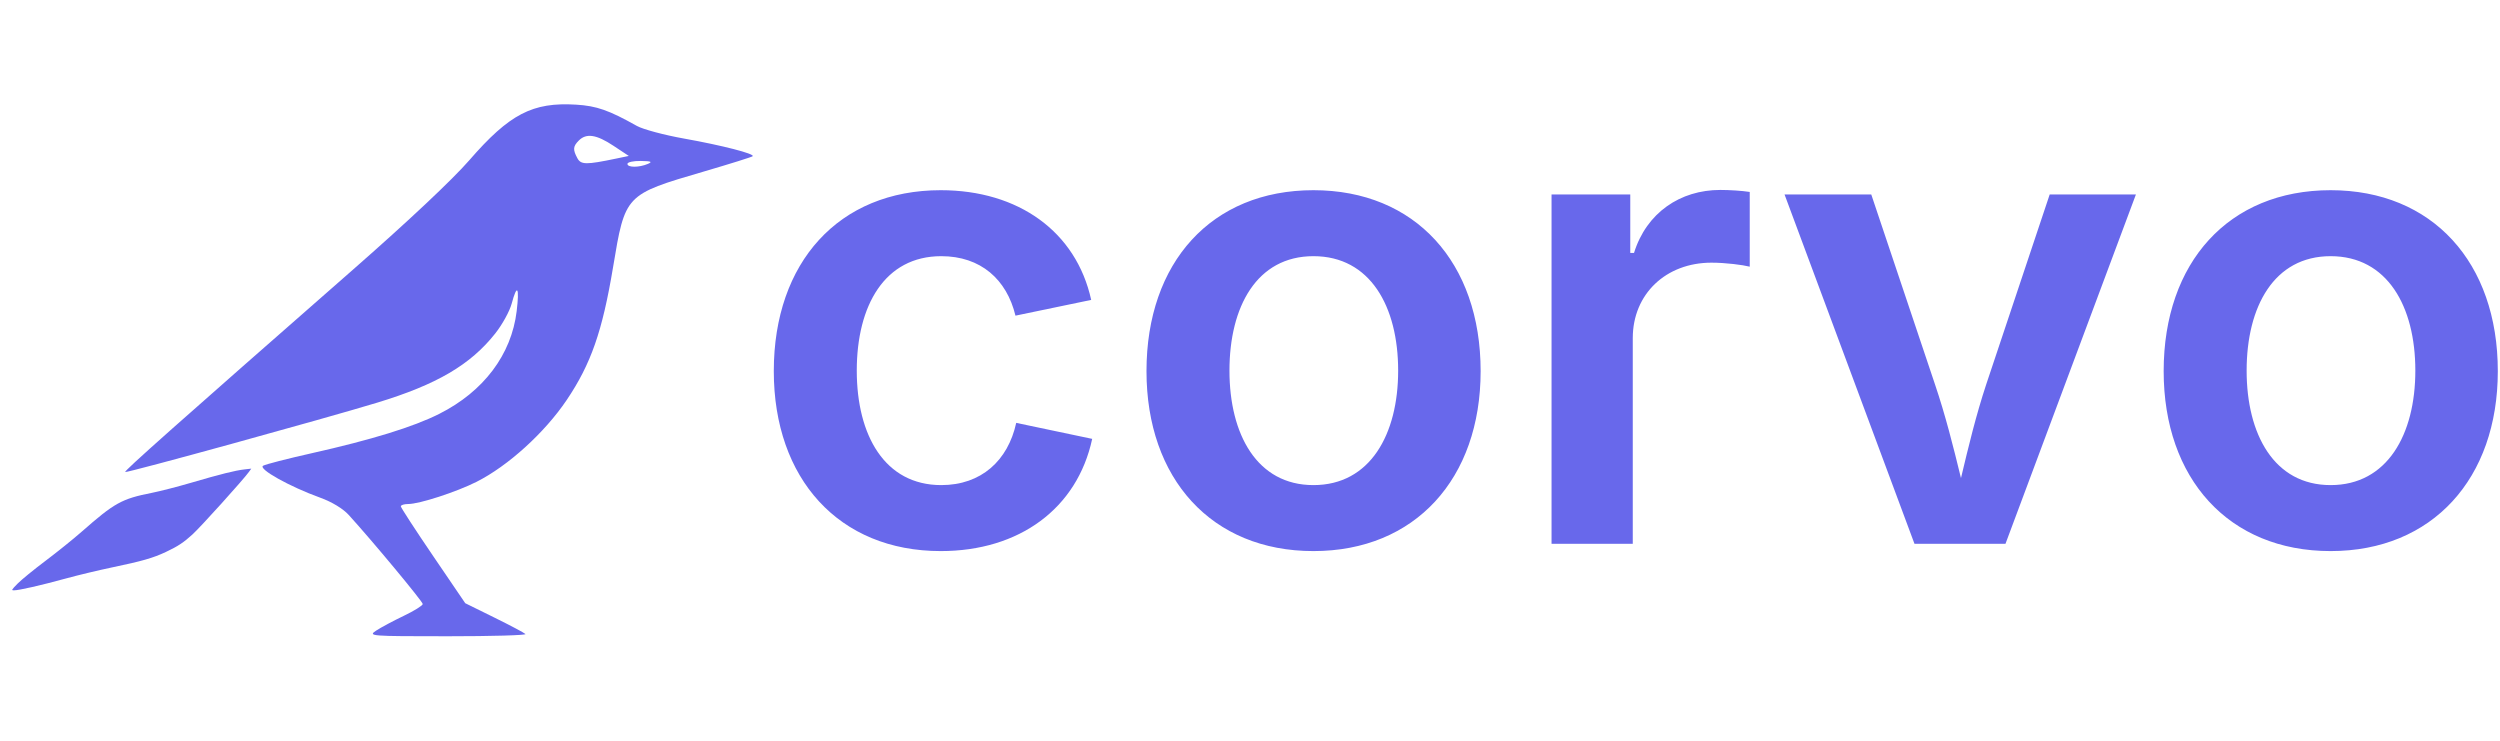
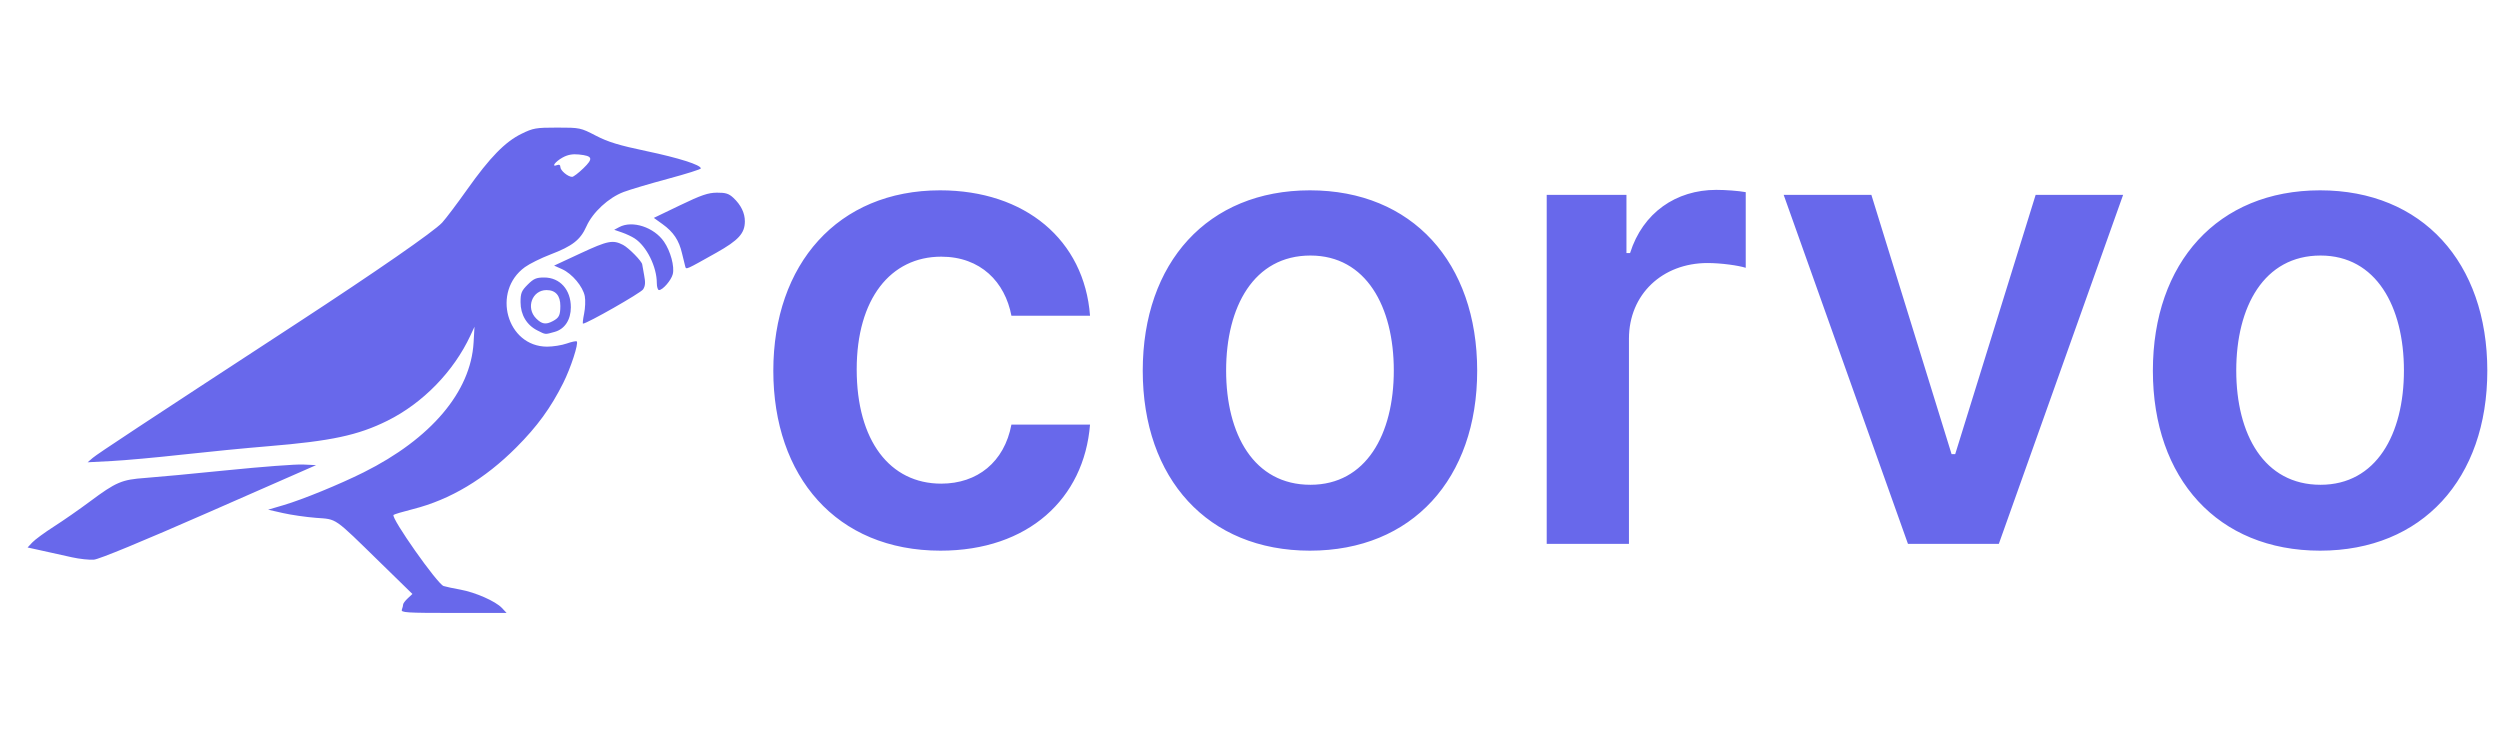
<svg xmlns="http://www.w3.org/2000/svg" width="816.598" height="241.89" viewBox="0 0 216.058 64" version="1.1" id="svg5">
  <defs id="defs2">
    <rect x="256.262" y="65.669" width="382.835" height="138.367" id="rect17111" />
  </defs>
  <g id="layer1" transform="translate(-1.9570312e-5,-2.3681641e-5)">
-     <g id="g963" transform="translate(1.058333)">
-       <g id="g5452" transform="matrix(0.4000022,0,0,0.4000022,-134.7178,149.2096)">
-         <path style="fill:#6868eb;fill-opacity:1;stroke:none;stroke-width:5.143;stroke-opacity:1" d="m 415.43,-236.784 c 1.021,-0.673 3.7,-2.105 5.954,-3.182 2.253,-1.077 4.097,-2.227 4.097,-2.555 0,-0.538 -10.903,-13.66 -15.99,-19.244 -1.237,-1.358 -3.649,-2.821 -6.124,-3.715 -6.677,-2.412 -13.549,-6.26 -12.364,-6.923 0.557,-0.312 5.235,-1.516 10.395,-2.675 13.099,-2.944 22.053,-5.705 27.663,-8.53 9.58,-4.825 15.59,-12.803 16.717,-22.193 0.627,-5.224 0.098,-6.023 -1.077,-1.628 -0.436,1.63 -2.029,4.528 -3.539,6.439 -5.365,6.788 -12.639,11.051 -25.548,14.975 -11.446,3.479 -54.168,15.237 -54.426,14.978 -0.239,-0.239 10.856,-10.095 49.186,-43.695 11.928,-10.456 21.541,-19.496 25.152,-23.65 8.709,-10.022 13.678,-12.608 23.112,-12.028 4.421,0.272 7.065,1.199 13.111,4.595 1.31,0.736 5.903,1.967 10.206,2.735 8.221,1.468 15.326,3.297 14.811,3.813 -0.168,0.168 -4.923,1.657 -10.567,3.31 -17.044,4.991 -16.974,4.917 -19.598,20.676 -2.305,13.844 -4.772,20.907 -10.027,28.701 -4.758,7.057 -12.653,14.223 -19.444,17.648 -4.372,2.205 -12.373,4.806 -14.782,4.806 -0.896,0 -1.616,0.23 -1.599,0.51 0.017,0.281 3.155,5.103 6.974,10.716 l 6.944,10.206 6.26,3.085 c 3.443,1.697 6.479,3.304 6.747,3.572 0.268,0.268 -7.295,0.485 -16.806,0.483 -16.885,-0.004 -17.25,-0.033 -15.437,-1.229 z m 58.7,-100.829 c 1.054,-0.453 0.709,-0.596 -1.531,-0.633 -1.59,-0.026 -2.892,0.258 -2.892,0.633 0,0.815 2.525,0.815 4.423,0 z m -6.826,-1.153 2.7,-0.564 -3.327,-2.203 c -3.666,-2.428 -5.843,-2.759 -7.467,-1.134 -1.264,1.264 -1.323,1.948 -0.33,3.804 0.778,1.453 1.871,1.466 8.424,0.097 z" id="path5132" />
-         <path style="fill:#6868eb;fill-opacity:1;stroke:none;stroke-width:1.818;stroke-opacity:1" d="m 337.966,-246.943 c 0.79,-0.806 3.493,-3.013 6.007,-4.904 2.514,-1.891 6.032,-4.723 7.818,-6.294 7.114,-6.255 8.649,-7.105 15.158,-8.395 1.778,-0.352 5.617,-1.341 8.531,-2.196 6.248,-1.835 9.497,-2.646 11.5,-2.873 l 1.46,-0.165 -0.503,0.697 c -1.253,1.737 -10.401,11.872 -12.199,13.515 -1.907,1.743 -3.161,2.57 -5.742,3.786 -2.788,1.314 -5.147,1.991 -11.685,3.352 -2.871,0.598 -7.434,1.696 -10.14,2.439 -5.225,1.436 -9.909,2.503 -10.988,2.503 -0.625,0 -0.591,-0.064 0.783,-1.466 z" id="path5171" />
-       </g>
-       <text xml:space="preserve" transform="matrix(1.382332,0,0,1.382332,-290.8208,-94.94836)" id="text17109" style="font-style:normal;font-variant:normal;font-weight:600;font-stretch:normal;font-size:40px;line-height:1.25;font-family:Inter;-inkscape-font-specification:'Inter, Semi-Bold';font-variant-ligatures:normal;font-variant-caps:normal;font-variant-numeric:normal;font-variant-east-asian:normal;white-space:pre;shape-inside:url(#rect17111);fill:#6868eb;fill-opacity:1;stroke:none">
-         <tspan x="256.262" y="102.689" id="tspan1592">corvo</tspan>
-       </text>
+     <g aria-label="corvo" transform="matrix(1.382332,0,0,1.382332,-289.7625,-94.94836)" id="text17109" style="font-weight:600;font-size:40px;line-height:1.25;font-family:Inter;-inkscape-font-specification:'Inter, Semi-Bold';white-space:pre;shape-inside:url(#rect17111);fill:#6868eb" />
+     <g id="g6952" transform="matrix(0.3424091,0,0,0.3424091,89.01624,23.8011)">
+       <path id="path6747" style="fill:#6868eb;fill-opacity:1;stroke:#f2f2f2;stroke-width:15.118;stroke-opacity:0" transform="matrix(0.2645833,0,0,0.2645833,1.9570312e-5,2.3681641e-5)" d="M -469.96,52.497 C -480.133,47.386 -486,37.513 -486,25.504 c 0,-8.597 0.898,-10.802 6.8,-16.704 5.703,-5.703 8.241,-6.8 15.73,-6.8 15.05,0 25.477,11.631 25.462,28.401 -0.01,11.938 -5.829,20.811 -15.388,23.465 -9.55,2.652 -8.366,2.75 -16.564,-1.369 z m 14.592,-8.796 c 6.115,-3.219 7.303,-5.573 7.338,-14.543 C -447.992,19.235 -452.551,14 -461.232,14 c -13.753,0 -19.942,17.008 -9.859,27.091 5.431,5.431 9.18,6.053 15.722,2.61 z M -328.852,-8.414 C -329.288,-9.836 -330.681,-15.5 -331.947,-21 c -2.876,-12.485 -8.17,-20.405 -18.698,-27.973 l -8.199,-5.893 24.922,-11.99 c 20.344,-9.788 26.821,-12.004 35.261,-12.067 8.332,-0.062 11.378,0.894 15.69,4.923 7.201,6.728 10.973,14.435 10.964,22.401 -0.013,11.452 -6.024,18.069 -27.252,29.997 -29.282,16.453 -28.675,16.183 -29.592,13.189 z M -356,7.318 c 0,-15.556 -9.703,-35.1 -21.151,-42.601 -2.687,-1.76 -8.174,-4.331 -12.194,-5.713 l -7.309,-2.513 4.818,-2.579 c 12.469,-6.673 33.156,0.08 42.704,13.941 6.209,9.014 10.179,23.702 8.363,30.938 C -342.232,4.62 -350.336,14 -353.909,14 -355.059,14 -356,10.993 -356,7.318 Z m -69.349,29.121 c 1.077,-5.258 1.368,-12.707 0.647,-16.552 -1.721,-9.175 -12.085,-21.539 -21.642,-25.818 l -7.626,-3.414 25.243,-11.742 c 25.966,-12.078 30.812,-13.039 40.496,-8.031 5.445,2.816 18.139,15.768 18.317,18.689 0.048,0.787 0.883,5.48 1.856,10.43 1.327,6.749 1.07,10.084 -1.025,13.334 C -371.275,16.738 -422.623,46 -426.402,46 c -0.498,0 -0.024,-4.302 1.054,-9.561 z M -914,268.893 c -7.15,-1.6 -19.585,-4.359 -27.632,-6.131 l -14.632,-3.222 4.554,-4.848 c 2.505,-2.666 11.789,-9.478 20.632,-15.136 8.843,-5.659 24.178,-16.323 34.078,-23.699 25.171,-18.753 30.578,-21.064 53,-22.644 10.45,-0.737 45.762,-4.054 78.471,-7.372 32.709,-3.318 65.104,-5.764 71.989,-5.436 L -681.021,181 -783.011,225.768 c -64.009,28.097 -104.969,45.004 -109.989,45.401 -4.4,0.348 -13.85,-0.676 -21,-2.276 z m 314.786,49.943 c 0.668,-1.74 1.214,-3.955 1.214,-4.922 0,-0.967 1.994,-3.616 4.431,-5.886 l 4.431,-4.128 -30.931,-30.203 c -44.705,-43.652 -40.682,-40.858 -61.061,-42.424 -9.539,-0.733 -23.717,-2.783 -31.508,-4.555 l -14.165,-3.222 14.902,-4.392 c 17.931,-5.285 53.347,-19.786 76.225,-31.209 C -571.387,155.796 -533.453,110.991 -530.783,64 l 0.852,-15 -3.912,8.404 c -15.953,34.273 -45.362,64.455 -79.157,81.235 -27.991,13.899 -53.713,19.393 -114,24.349 -20.9,1.718 -57.8,5.322 -82,8.009 -24.2,2.686 -54.35,5.423 -67,6.08 l -23,1.196 5,-4.268 c 4.637,-3.958 46.839,-31.776 195,-128.538 75.232,-49.133 130.416,-87.381 138.191,-95.78 3.405,-3.679 14.168,-17.938 23.919,-31.688 21.742,-30.661 36.175,-45.438 51.89,-53.128 11.062,-5.413 13.72,-5.872 34,-5.872 21.623,0 22.255,0.132 36.862,7.707 11.641,6.037 22.043,9.216 48,14.671 31.071,6.529 52.138,13.226 52.138,16.575 0,0.803 -14,5.224 -31.112,9.824 -17.111,4.6 -36.191,10.264 -42.399,12.587 -14.489,5.421 -29.661,19.433 -35.683,32.955 -5.69,12.776 -13.293,18.708 -34.231,26.703 -8.981,3.429 -19.96,8.866 -24.398,12.081 -31.933,23.132 -17.321,75.743 21.071,75.866 5.637,0.018 14.102,-1.327 18.812,-2.988 4.71,-1.662 9.021,-2.564 9.581,-2.004 1.904,1.904 -5.717,25.276 -12.936,39.674 -11.937,23.808 -24.713,41.356 -44.705,61.404 -30.065,30.149 -63.147,49.928 -98.427,58.846 -9.671,2.445 -18.096,4.957 -18.723,5.584 -2.703,2.703 41.905,66.068 47.766,67.85 2.411,0.733 9.571,2.263 15.911,3.4 14.304,2.565 33.677,11.098 39.662,17.469 L -499.303,322 h -50.563 c -45.285,0 -50.436,-0.33 -49.349,-3.164 z m 173.177,-421.032 c 9.681,-9.395 8.899,-11.79 -4.289,-13.152 -6.108,-0.63 -10.713,0.229 -15.567,2.906 -7.06,3.894 -11.134,9.477 -5.274,7.229 2.05,-0.787 3.167,-0.122 3.167,1.885 0,3.27 7.276,9.327 11.204,9.327 1.273,0 6.114,-3.688 10.759,-8.196 z M 1230.672,262.589 c 97.531,0 159.518,-68.705 159.518,-171.655 0,-103.167 -61.987,-172.089 -159.518,-172.089 -97.531,0 -159.518,68.922 -159.518,172.089 0,102.95 61.987,171.655 159.518,171.655 z m 0.433,-62.854 c -53.967,0 -80.409,-48.115 -80.409,-109.018 0,-60.903 26.442,-109.669 80.409,-109.669 53.1,0 79.542,48.766 79.542,109.669 0,60.903 -26.442,109.018 -79.542,109.018 z M 1042.763,-76.82 H 959.319 L 882.595,170.476 h -3.468 L 802.619,-76.82 H 718.959 L 837.514,256.087 H 924.208 Z M 492.904,256.087 h 78.458 V 60.374 c 0,-42.264 31.86,-72.173 74.991,-72.173 13.221,0 29.693,2.384 36.412,4.551 V -79.421 c -7.152,-1.3 -19.506,-2.167 -28.176,-2.167 -38.146,0 -70.006,21.674 -82.143,60.253 h -3.468 V -76.82 H 492.904 Z m -225.839,6.502 c 97.531,0 159.518,-68.705 159.518,-171.655 0,-103.167 -61.987,-172.089 -159.518,-172.089 -97.531,0 -159.518,68.922 -159.518,172.089 0,102.95 61.987,171.655 159.518,171.655 z m 0.433,-62.854 c -53.967,0 -80.409,-48.115 -80.409,-109.018 0,-60.903 26.442,-109.669 80.409,-109.669 53.1,0 79.542,48.766 79.542,109.669 0,60.903 -26.442,109.018 -79.542,109.018 z m -352.846,62.854 c 83.66,0 136.977,-49.633 142.613,-120.289 H -17.726 c -6.719,35.762 -32.51,56.351 -66.972,56.351 -48.982,0 -80.626,-40.963 -80.626,-109.018 0,-67.188 32.294,-107.501 80.626,-107.501 37.712,0 60.903,24.274 66.972,56.351 H 57.265 C 51.846,-33.69 -4.505,-81.155 -85.781,-81.155 c -97.531,0 -159.085,70.439 -159.085,172.089 0,100.782 60.036,171.655 159.518,171.655 z" />
    </g>
  </g>
</svg>
